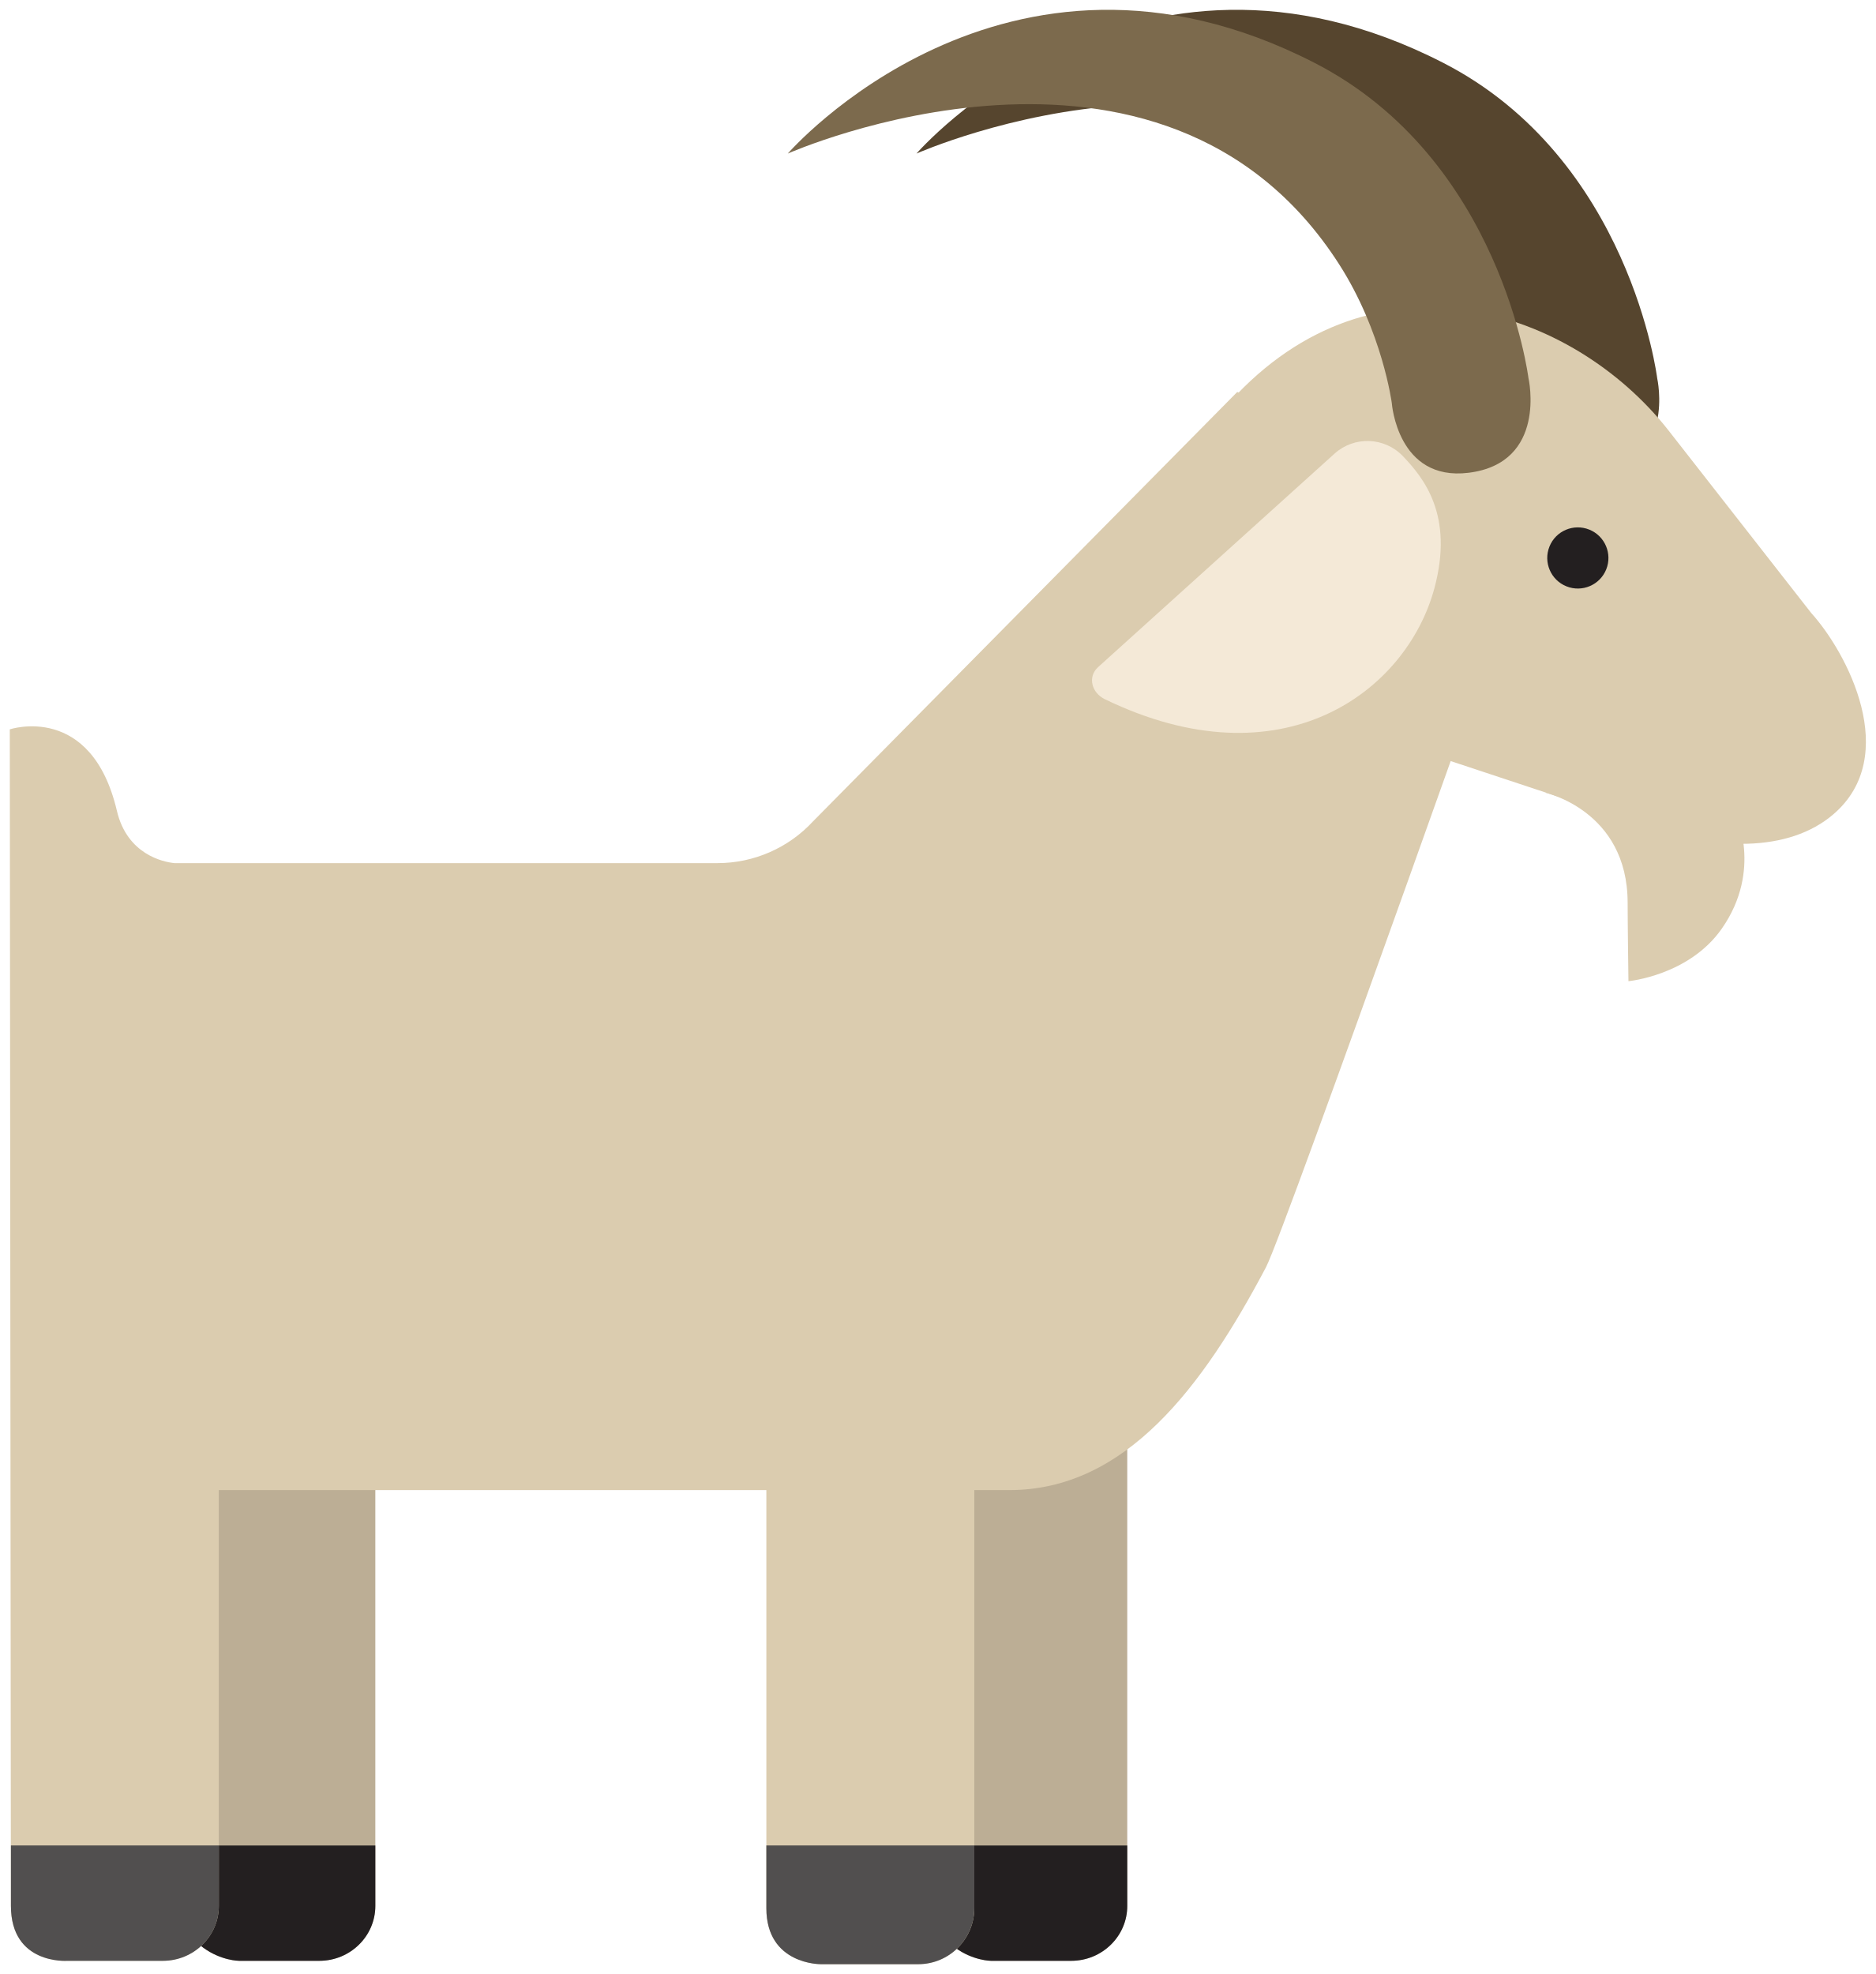
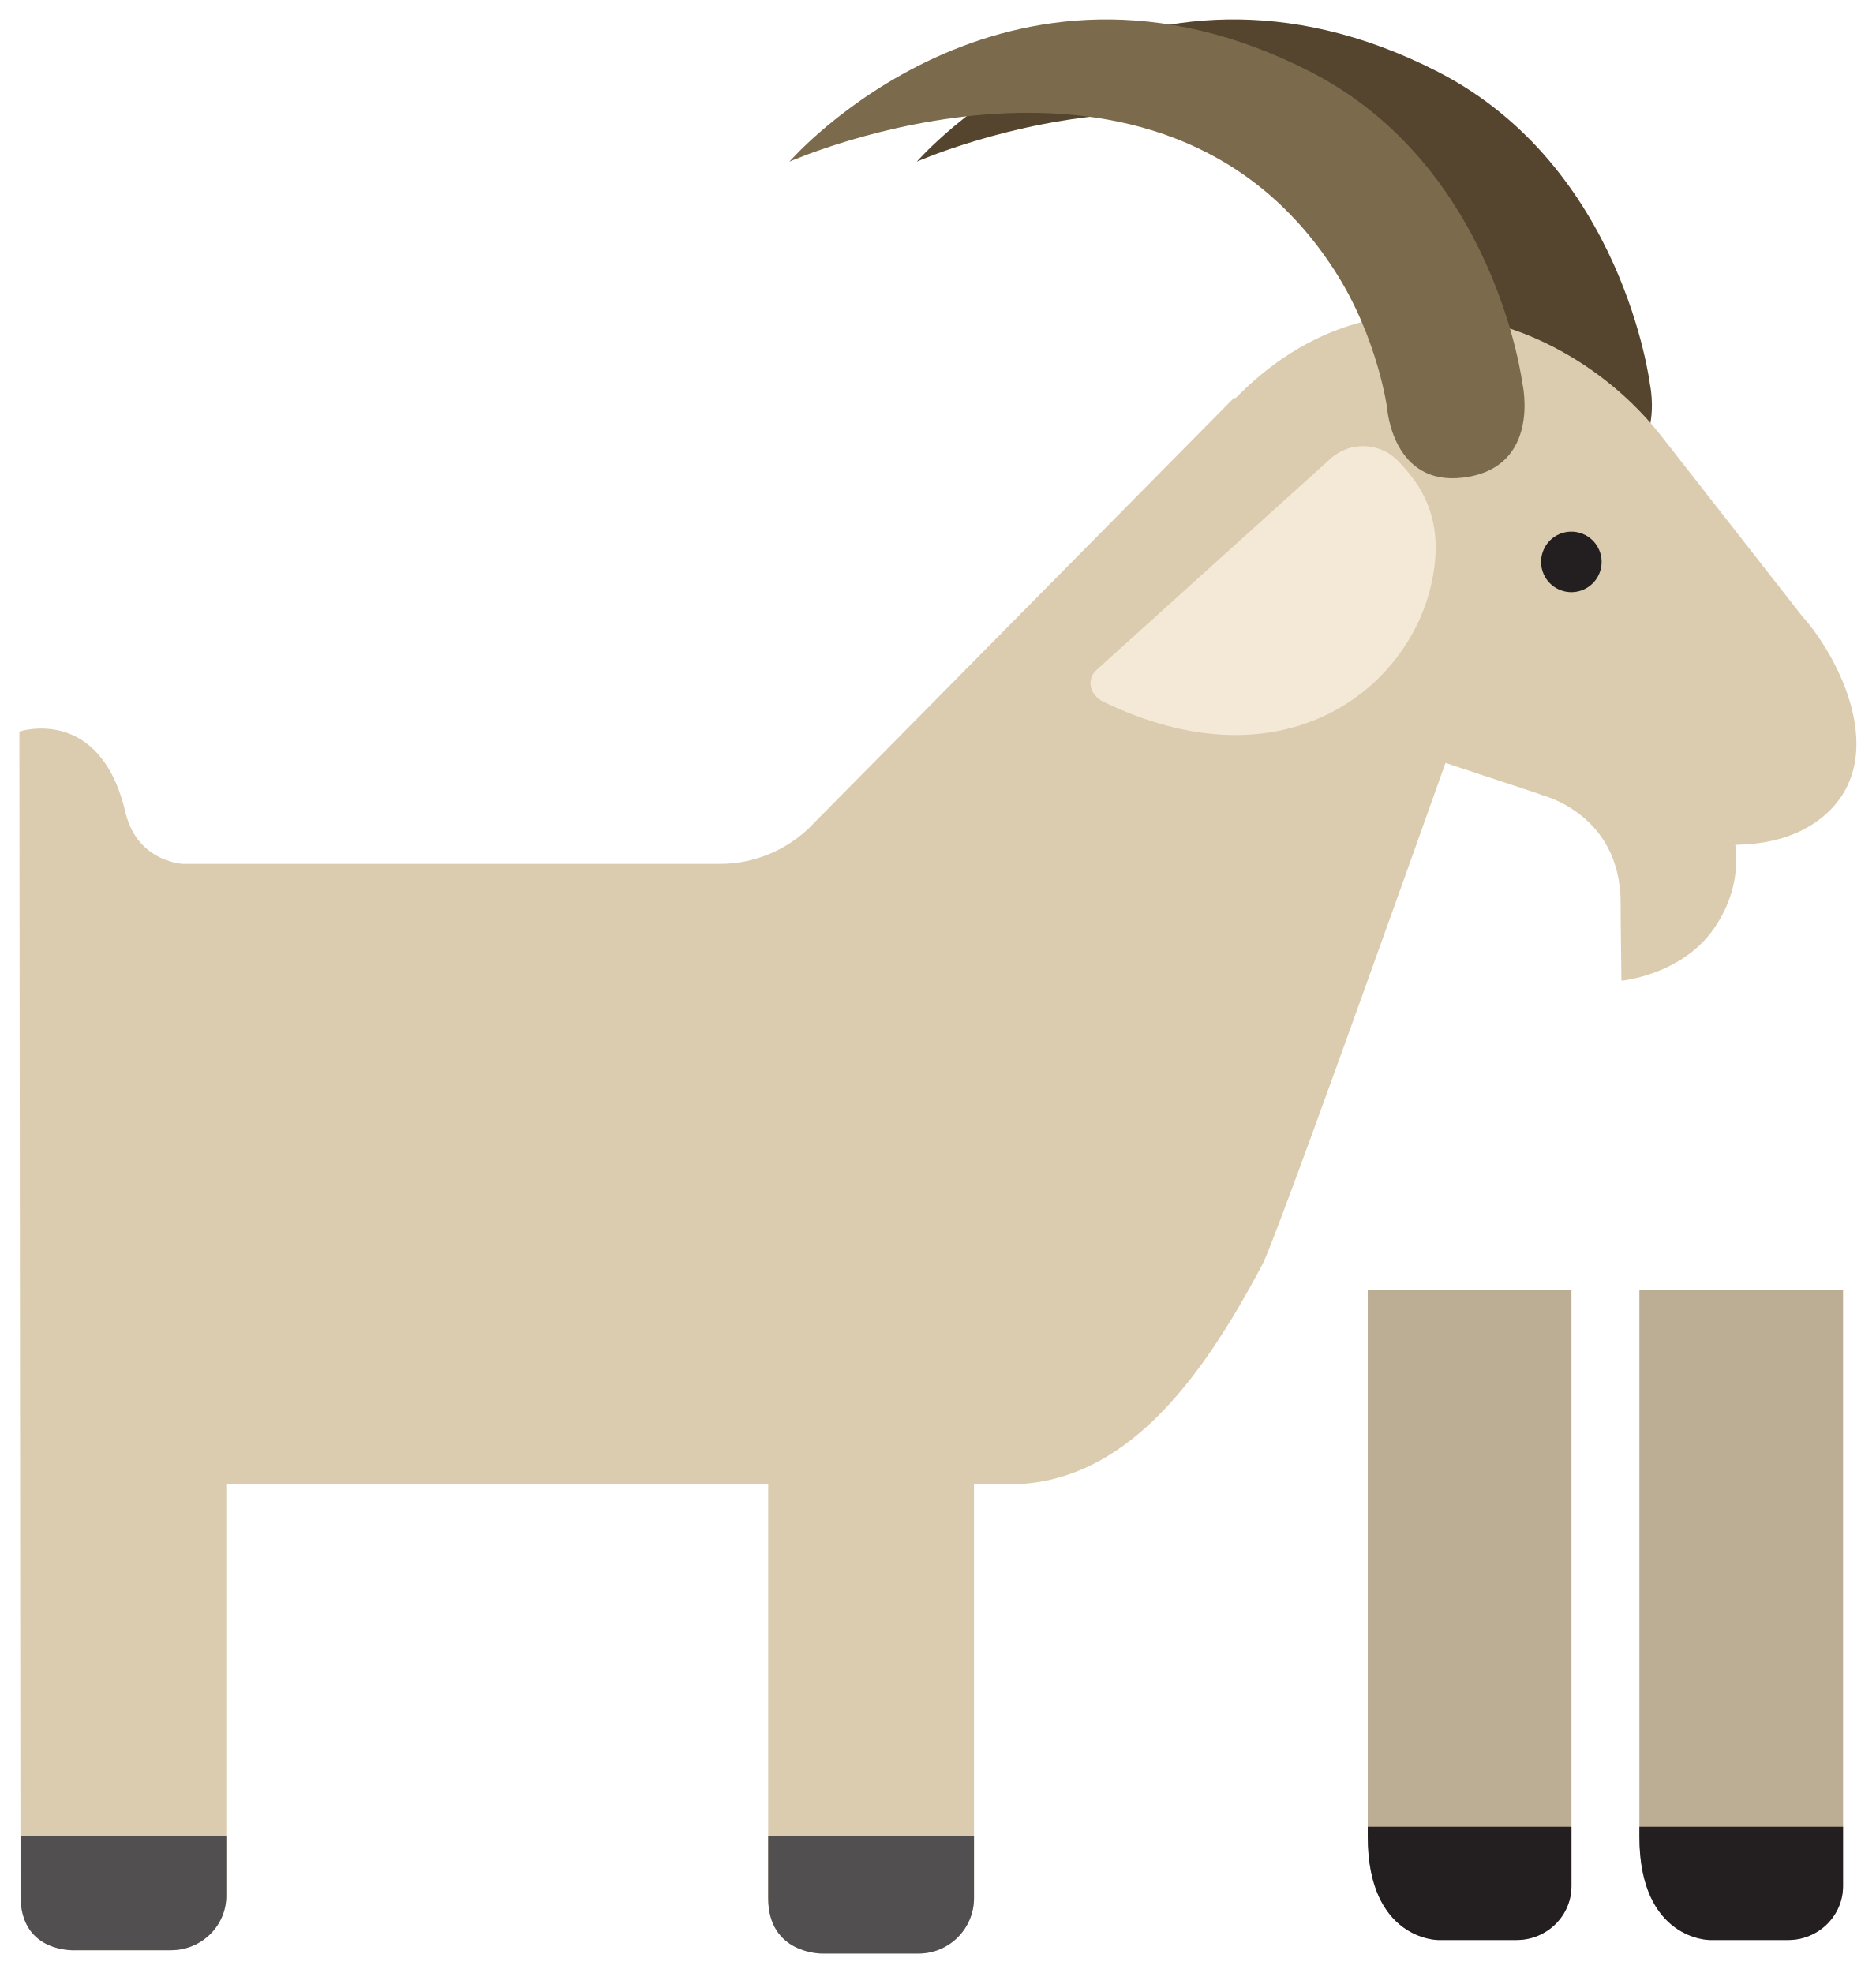
- <svg xmlns="http://www.w3.org/2000/svg" width="191.378" height="201.401" viewBox="0 0 50.635 53.287" version="1.1" id="svg584">
+ <svg xmlns="http://www.w3.org/2000/svg" width="193.378" height="203.401" viewBox="0 0 51.165 53.816" version="1.1" id="svg584">
  <defs id="defs578">
    <clipPath clipPathUnits="userSpaceOnUse" id="clipPath547">
      <g id="use549">
        <path d="m 3884.54,5211.3 c 0,0 20.62,168.15 163.92,241.6 237.26,121.63 402.93,-69.51 402.93,-69.51 0,0 -286.09,127.01 -421.88,-84.63 -33.23,-51.82 -40.37,-106.42 -40.37,-106.42 0,0 -4.28,-59.94 -58.72,-53.22 -60.44,7.47 -45.88,72.18 -45.88,72.18" style="fill:#56452e;fill-opacity:1;fill-rule:nonzero;stroke:none" id="path795" />
        <path d="M 4865.5,4506.91 V 4042.5 c 0,-23.19 19.21,-42 42.86,-42 h 61.39 c 0,0 54.88,0 54.88,80.63 0,80.65 0,425.78 0,425.78 H 4865.5" style="fill:#bcae95;fill-opacity:1;fill-rule:nonzero;stroke:none" id="path797" />
        <path d="m 4865.5,4088.76 v -46.26 c 0,-23.19 19.21,-42 42.86,-42 h 61.39 c 0,0 54.88,0 54.88,80.63 0,2.32 0,4.9 0,7.63 H 4865.5" style="fill:#231f20;fill-opacity:1;fill-rule:nonzero;stroke:none" id="path799" />
        <path d="M 4290.08,4506.91 V 4042.5 c 0,-23.19 19.24,-42 42.89,-42 h 61.38 c 0,0 54.89,0 54.89,80.63 0,80.65 0,425.78 0,425.78 h -159.16" style="fill:#bcae95;fill-opacity:1;fill-rule:nonzero;stroke:none" id="path801" />
        <path d="m 5019.18,4840.43 h -415.66 c -27.64,0 -54.22,11.63 -72.97,31.96 l -324.62,328.57 -228.23,-99.71 c 0,0 192.11,-543.36 206.21,-570.06 48.28,-91.47 107.4,-170.54 196.37,-170.54 h 26.84 v -319.89 c 0,-23.68 19.21,-42.87 42.89,-42.87 h 74.58 c 0,0 41.66,-0.54 41.66,42.87 0,48.22 0,204.46 0,319.89 h 418.98 V 4042.5 c 0,-23.19 19.18,-42 42.87,-42 h 73.19 c 0,0 43.06,-3.15 43.06,42 0,52.29 0.85,900.28 0.85,900.28 0,0 -62.4,20.8 -81.99,-62.39 -7.85,-33.4 -35.46,-39.15 -44.03,-39.96" style="fill:#dbccaf;fill-opacity:1;fill-rule:nonzero;stroke:none" id="path803" />
        <path d="m 3749.56,4877.97 c 34.23,-29.59 92.06,-28.73 150.26,-6.75 l 465.58,154.23 -153.71,167.84 c -111.25,122.75 -262.74,70.97 -335.49,-21.4 l -109.47,-140.02 c -27.61,-30.54 -68.87,-109.24 -17.17,-153.9" style="fill:#dbccaf;fill-opacity:1;fill-rule:nonzero;stroke:none" id="path805" />
        <path d="m 3967,5082.68 c 4.85,-12 -0.98,-25.64 -12.96,-30.45 -11.98,-4.84 -25.63,0.96 -30.48,12.96 -4.81,11.97 0.98,25.62 12.99,30.43 11.99,4.83 25.61,-0.94 30.45,-12.94" style="fill:#231f20;fill-opacity:1;fill-rule:nonzero;stroke:none" id="path807" />
        <path d="m 4290.08,4088.76 v -46.26 c 0,-23.19 19.24,-42 42.89,-42 h 61.38 c 0,0 54.89,0 54.89,80.63 0,2.32 0,4.9 0,7.63 h -159.16" style="fill:#231f20;fill-opacity:1;fill-rule:nonzero;stroke:none" id="path809" />
        <path d="m 4450.01,3997.89 h 74.58 c 0,0 41.66,-0.54 41.66,42.87 0,10.93 0,27.66 0,48 h -159.13 v -48 c 0,-23.68 19.21,-42.87 42.89,-42.87" style="fill:#514f4f;fill-opacity:1;fill-rule:nonzero;stroke:none" id="path811" />
        <path d="m 4985.23,4088.76 v -46.26 c 0,-23.19 19.18,-42 42.87,-42 h 73.19 c 0,0 43.06,-3.15 43.06,42 0,10.56 0,26.64 0,46.26 h -159.12" style="fill:#514f4f;fill-opacity:1;fill-rule:nonzero;stroke:none" id="path813" />
        <path d="m 3983.03,5211.3 c 0,0 20.62,168.15 163.92,241.6 237.23,121.63 402.89,-69.51 402.89,-69.51 0,0 -286.05,127.01 -421.84,-84.63 -33.26,-51.82 -40.37,-106.42 -40.37,-106.42 0,0 -4.3,-59.94 -58.72,-53.22 -60.47,7.47 -45.88,72.18 -45.88,72.18" style="fill:#7c6a4d;fill-opacity:1;fill-rule:nonzero;stroke:none" id="path815" />
        <path d="m 3970.79,4894.47 c 0,0 -63.62,-13.47 -63.62,-84.42 0,-15.29 -0.61,-59.94 -0.61,-59.94 0,0 -46.47,4.28 -71.56,40.36 -31.25,44.92 -10.41,87.47 -10.41,87.47 l 146.2,16.53" style="fill:#dbccaf;fill-opacity:1;fill-rule:nonzero;stroke:none" id="path817" />
        <path d="m 4307.29,4965.88 c 10.05,4.9 13.36,17.08 5.06,24.57 l -180.91,163.33 c -15.11,13.61 -38.28,12.75 -52.33,-1.96 -15.59,-16.42 -39.3,-44.82 -24.05,-101.21 21.42,-79.11 116.55,-150.47 252.23,-84.73" style="fill:#f4e9d7;fill-opacity:1;fill-rule:nonzero;stroke:none" id="path819" />
      </g>
    </clipPath>
-     <filter style="color-interpolation-filters:sRGB" id="filter101" x="-0.01" width="1.02" y="-0.009" height="1.019">
-       <feGaussianBlur stdDeviation="5.832" id="feGaussianBlur103" />
-     </filter>
  </defs>
-   <g id="layer1" transform="translate(0.3071073,1.29939)">
+   <g id="layer1" transform="translate(0.5716907,1.563973)">
    <g id="g881" transform="matrix(-1,0,0,1,50.63905,-1.952104)">
      <path d="m 6.208,10.869 c 0,0 0.727,-5.932 5.783,-8.523 8.37,-4.291 14.214,2.452 14.214,2.452 0,0 -10.093,-4.481 -14.883,2.986 -1.172,1.828 -1.424,3.754 -1.424,3.754 0,0 -0.151,2.115 -2.072,1.877 C 5.695,13.152 6.208,10.869 6.208,10.869" style="fill:#56452e;fill-opacity:1;fill-rule:nonzero;stroke:none;stroke-width:0.035" id="ChifreTras" />
-       <g id="g885">
+       <g id="g885" transform="matrix(0.9897568,0,0,0.992279,-32.04807,0.13523)">
        <path d="m 40.814,35.718 v 16.383 c 0,0.818 0.678,1.482 1.512,1.482 h 2.166 c 0,0 1.936,0 1.936,-2.844 0,-2.845 0,-15.021 0,-15.021 h -5.614" style="fill:#bcae95;fill-opacity:1;fill-rule:nonzero;stroke:none;stroke-width:0.035" id="path415" />
        <path d="m 40.814,50.47 v 1.632 c 0,0.818 0.678,1.482 1.512,1.482 h 2.166 c 0,0 1.936,0 1.936,-2.844 0,-0.082 0,-0.173 0,-0.269 h -5.614" style="fill:#231f20;fill-opacity:1;fill-rule:nonzero;stroke:none;stroke-width:0.035" id="path417" />
      </g>
-       <g id="g889">
+       <g id="g889" transform="matrix(0.9895703,0,0,0.992279,-19.36097,0.13523)">
        <path d="m 20.515,35.718 v 16.383 c 0,0.818 0.679,1.482 1.513,1.482 h 2.165 c 0,0 1.936,0 1.936,-2.844 0,-2.845 0,-15.021 0,-15.021 h -5.615" style="fill:#bcae95;fill-opacity:1;fill-rule:nonzero;stroke:none;stroke-width:0.035" id="path419" />
        <path d="m 20.515,50.47 v 1.632 c 0,0.818 0.679,1.482 1.513,1.482 h 2.165 c 0,0 1.936,0 1.936,-2.844 0,-0.082 0,-0.173 0,-0.269 h -5.615" style="fill:#231f20;fill-opacity:1;fill-rule:nonzero;stroke:none;stroke-width:0.035" id="path427" />
      </g>
      <path d="M 46.236,23.952 H 31.572 c -0.975,0 -1.913,-0.41 -2.574,-1.127 L 17.546,11.234 9.495,14.751 c 0,0 6.777,19.169 7.275,20.11 1.703,3.227 3.789,6.016 6.927,6.016 h 0.947 v 11.285 c 0,0.835 0.678,1.512 1.513,1.512 h 2.631 c 0,0 1.47,0.019 1.47,-1.512 0,-1.701 0,-7.213 0,-11.285 h 14.781 v 11.224 c 0,0.818 0.677,1.482 1.512,1.482 h 2.582 c 0,0 1.519,0.111 1.519,-1.482 0,-1.845 0.03,-31.76 0.03,-31.76 0,0 -2.201,-0.734 -2.892,2.201 -0.277,1.178 -1.251,1.381 -1.553,1.41" style="fill:#dbccaf;fill-opacity:1;fill-rule:nonzero;stroke:none;stroke-width:0.035" id="path421" />
      <path d="m 1.446,22.628 c 1.208,1.044 3.248,1.014 5.301,0.238 L 23.172,17.425 17.749,11.504 C 13.825,7.174 8.481,9.001 5.914,12.259 l -3.862,4.94 c -0.974,1.077 -2.43,3.854 -0.606,5.429" style="fill:#dbccaf;fill-opacity:1;fill-rule:nonzero;stroke:none;stroke-width:0.035" id="path423" />
      <path d="m 9.117,15.406 c 0.171,0.423 -0.035,0.905 -0.457,1.074 -0.423,0.171 -0.904,-0.034 -1.075,-0.457 -0.17,-0.422 0.035,-0.904 0.458,-1.074 0.423,-0.17 0.903,0.033 1.074,0.456" style="fill:#231f20;fill-opacity:1;fill-rule:nonzero;stroke:none;stroke-width:0.035" id="path425" />
      <path d="m 26.157,53.675 h 2.631 c 0,0 1.47,0.019 1.47,-1.512 0,-0.386 0,-0.976 0,-1.693 h -5.614 v 1.693 c 0,0.835 0.678,1.512 1.513,1.512" style="fill:#514f4f;fill-opacity:1;fill-rule:nonzero;stroke:none;stroke-width:0.035" id="path429" />
      <path d="m 45.038,50.47 v 1.632 c 0,0.818 0.677,1.482 1.512,1.482 h 2.582 c 0,0 1.519,0.111 1.519,-1.482 0,-0.373 0,-0.94 0,-1.632 h -5.613" style="fill:#514f4f;fill-opacity:1;fill-rule:nonzero;stroke:none;stroke-width:0.035" id="path431" />
      <path d="m 9.683,10.869 c 0,0 0.727,-5.932 5.783,-8.523 8.369,-4.291 14.213,2.452 14.213,2.452 0,0 -10.091,-4.481 -14.882,2.986 -1.173,1.828 -1.424,3.754 -1.424,3.754 0,0 -0.152,2.115 -2.072,1.877 -2.133,-0.264 -1.619,-2.546 -1.619,-2.546" style="fill:#7c6a4d;fill-opacity:1;fill-rule:nonzero;stroke:none;stroke-width:0.035" id="path433" />
      <path d="m 9.251,22.046 c 0,0 -2.244,0.475 -2.244,2.978 0,0.539 -0.022,2.115 -0.022,2.115 0,0 -1.639,-0.151 -2.524,-1.424 -1.102,-1.585 -0.367,-3.086 -0.367,-3.086 l 5.158,-0.583" style="fill:#dbccaf;fill-opacity:1;fill-rule:nonzero;stroke:none;stroke-width:0.035" id="path435" />
      <path d="m 21.122,19.527 c 0.355,-0.173 0.471,-0.603 0.179,-0.867 l -6.382,-5.762 c -0.533,-0.48 -1.35,-0.45 -1.846,0.069 -0.55,0.579 -1.386,1.581 -0.848,3.57 0.756,2.791 4.112,5.308 8.898,2.989" style="fill:#f4e9d7;fill-opacity:1;fill-rule:nonzero;stroke:none;stroke-width:0.035" id="path437" />
    </g>
  </g>
</svg>
